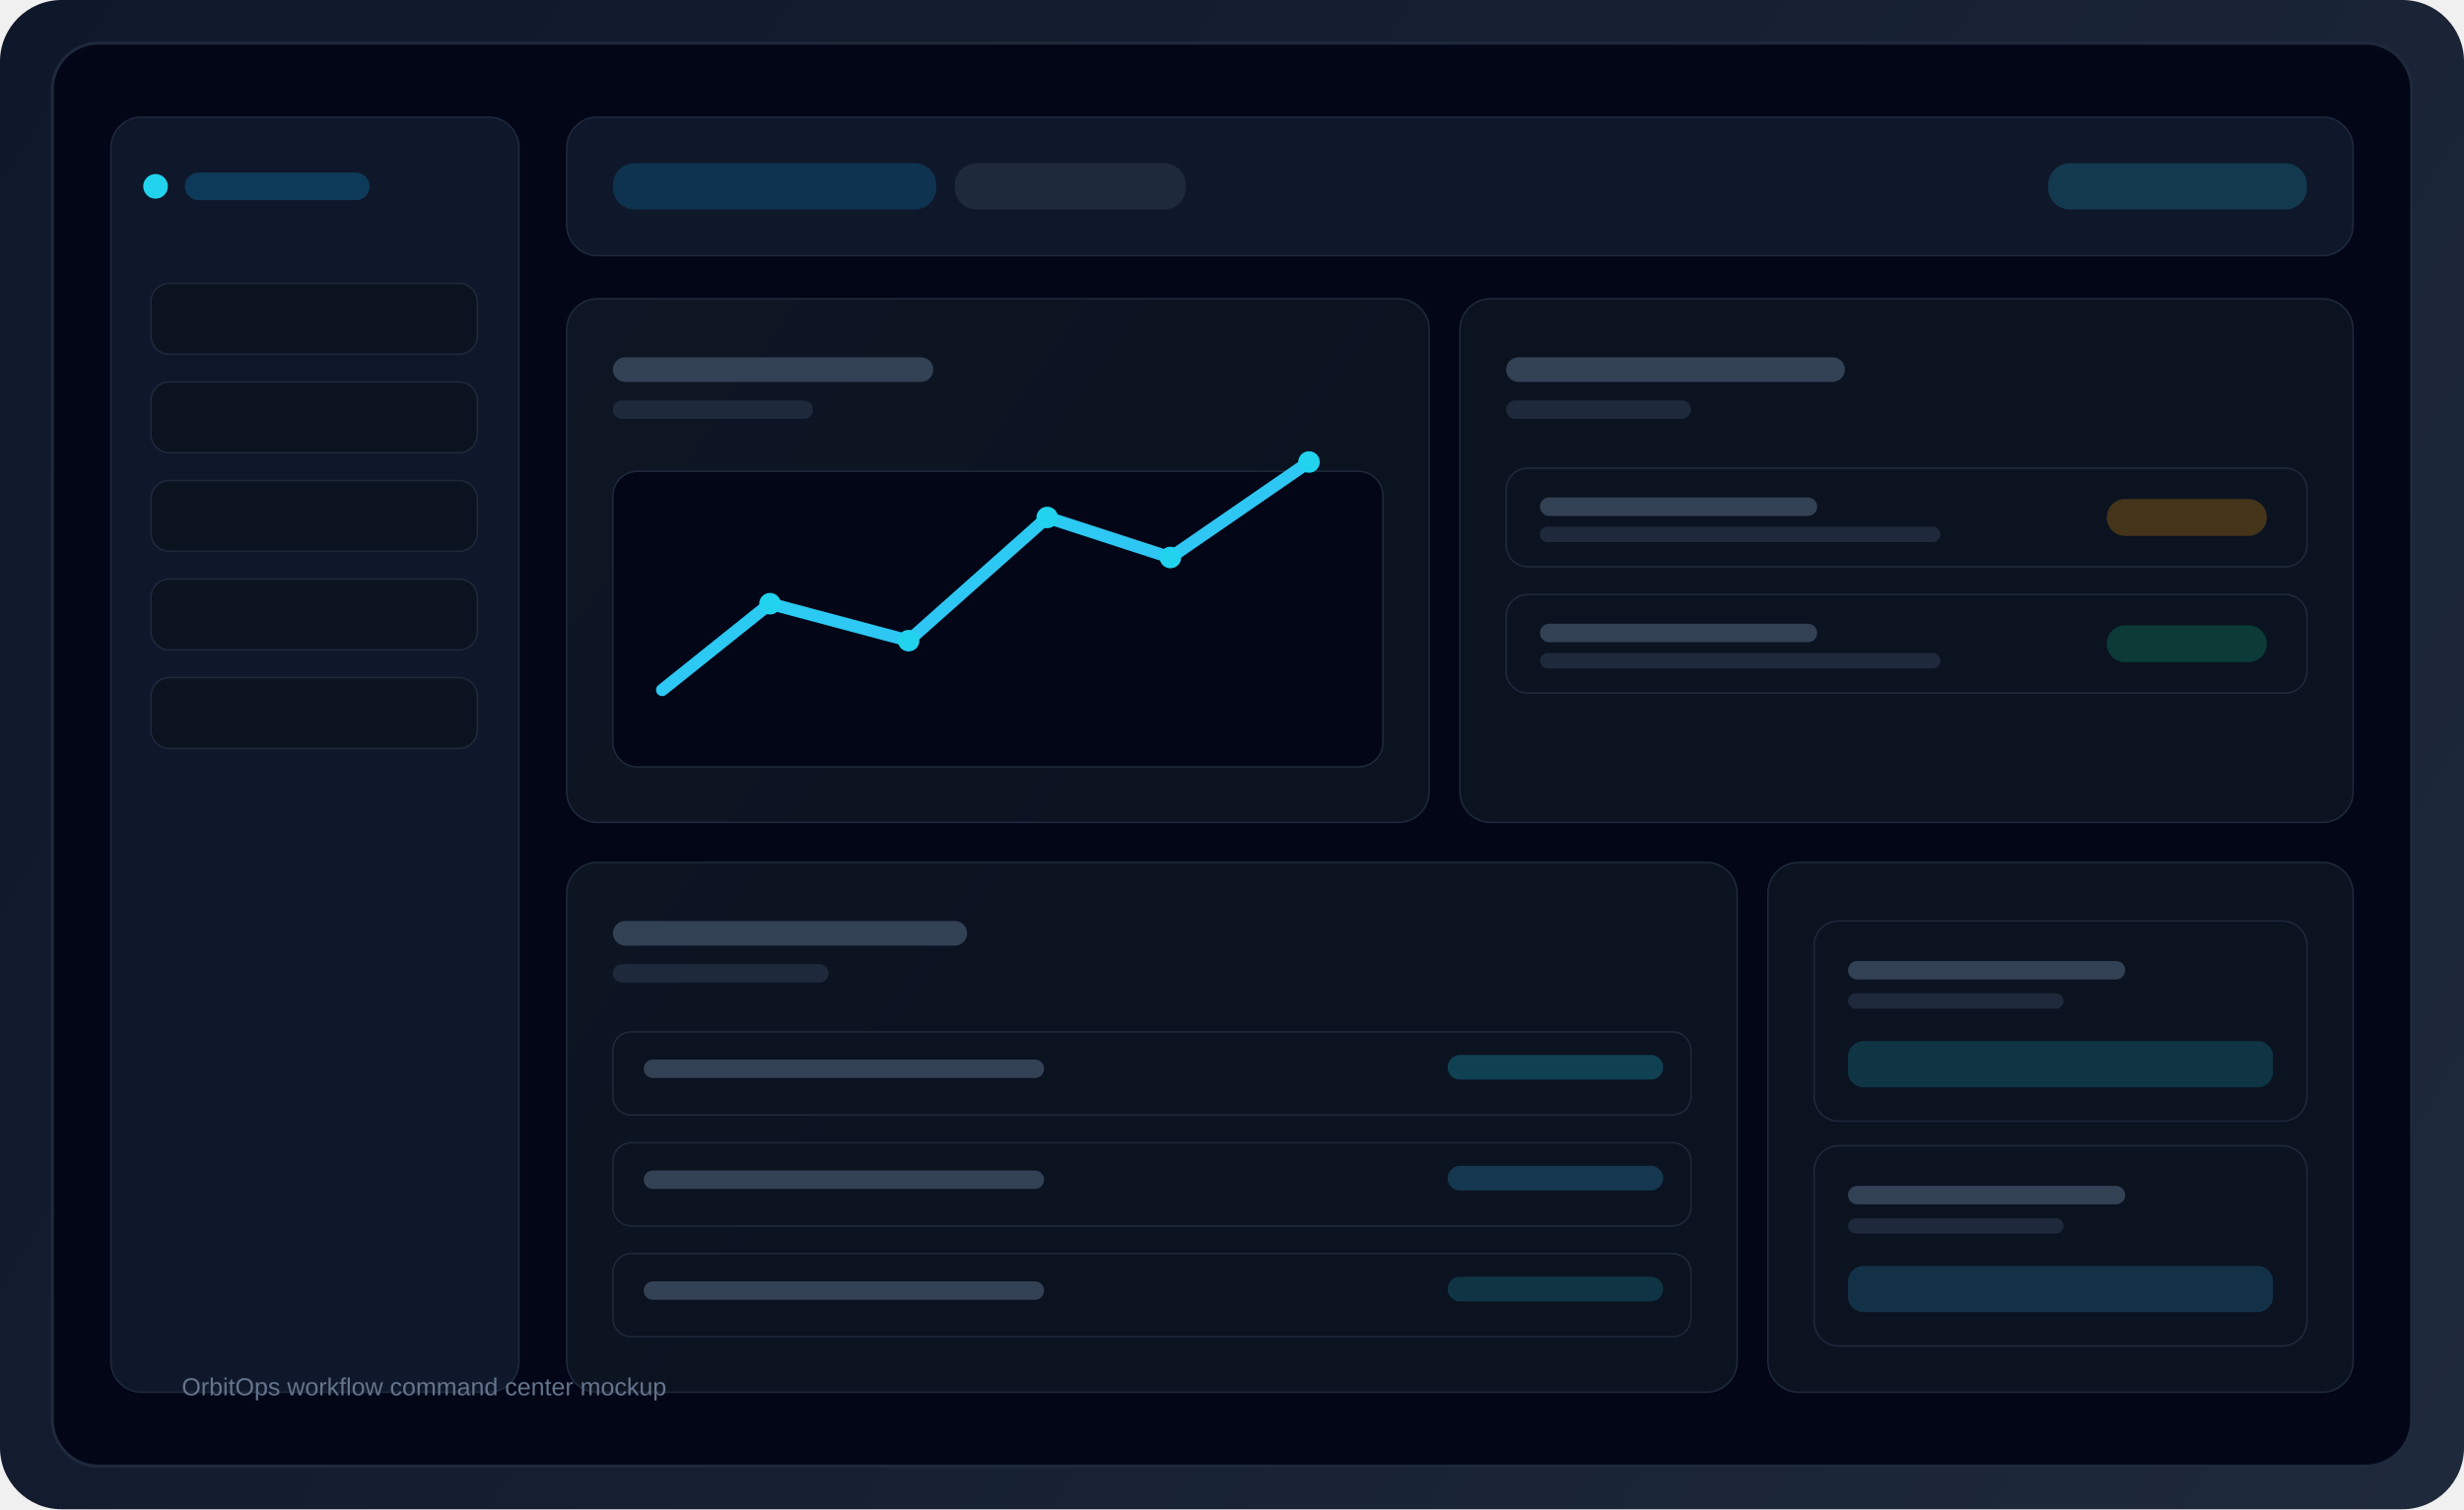
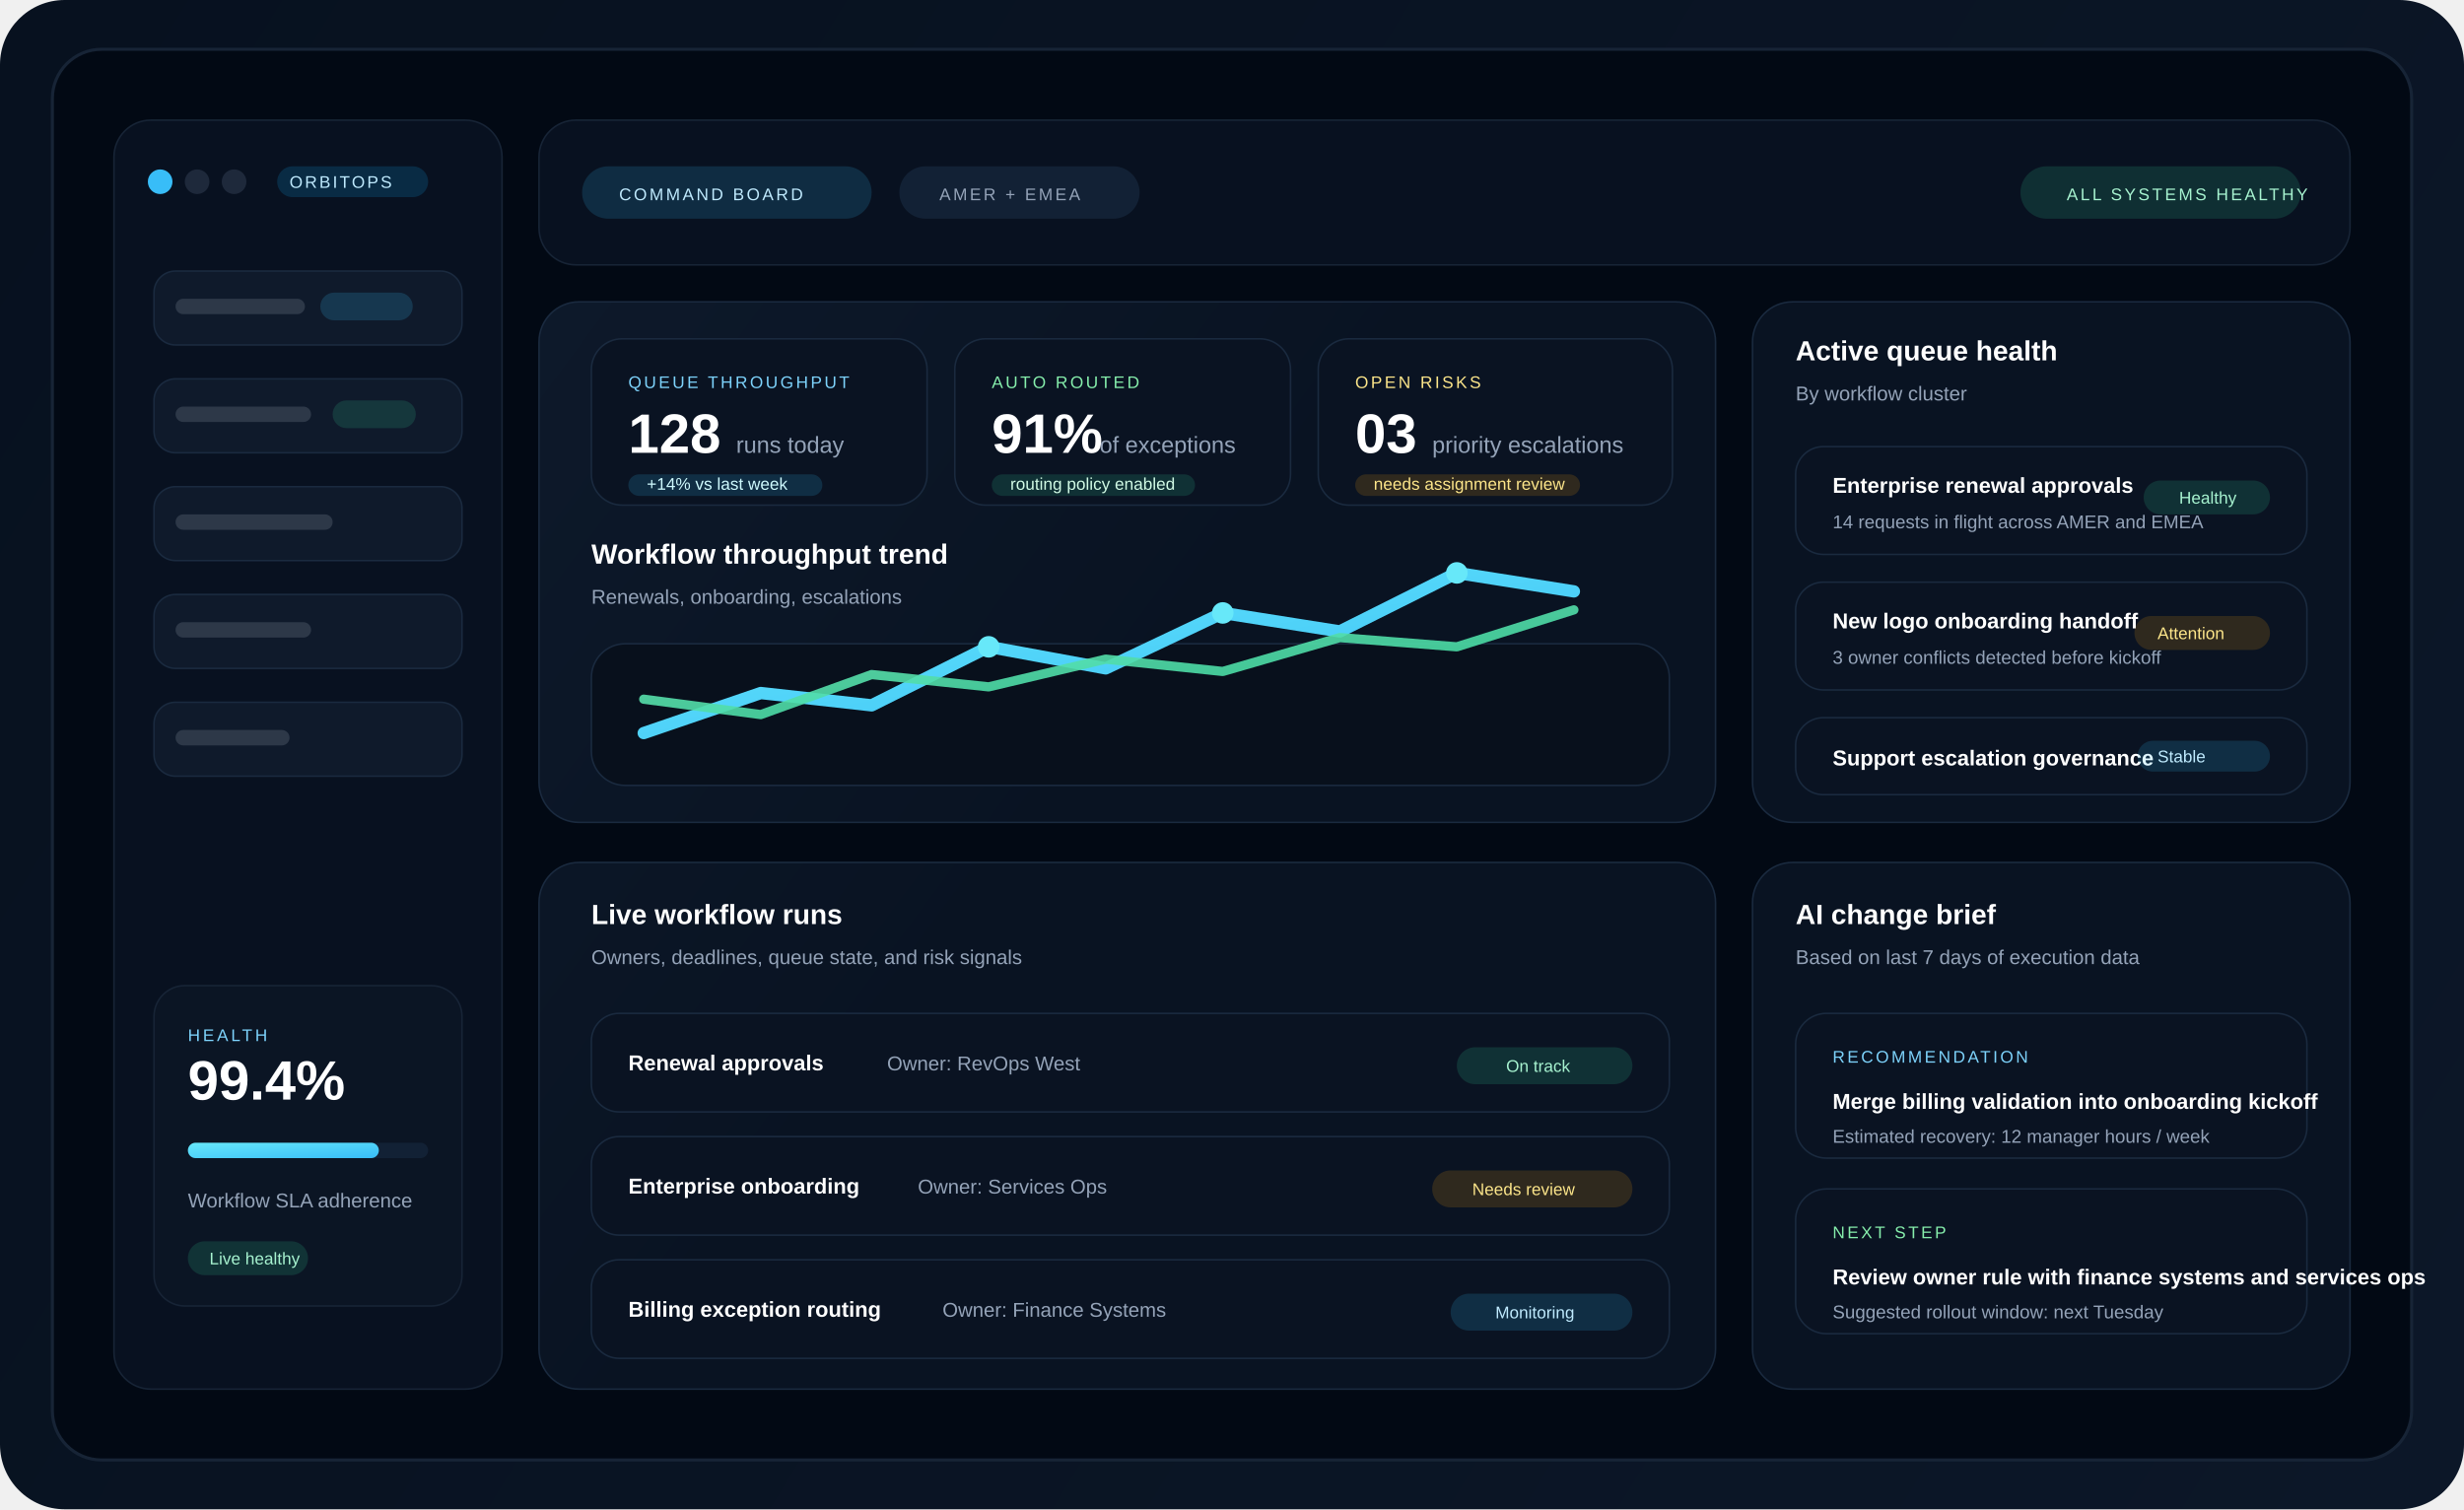
<svg xmlns="http://www.w3.org/2000/svg" width="1600" height="980" viewBox="0 0 1600 980" fill="none" role="img" aria-label="OrbitOps dashboard mockup">
  <defs>
    <linearGradient id="bg" x1="0" y1="0" x2="1600" y2="980" gradientUnits="userSpaceOnUse">
-       <stop stop-color="#0F172A" />
-       <stop offset="1" stop-color="#1E293B" />
+       <stop stop-color="#07111F" />
+       <stop offset="1" stop-color="#0C1728" />
    </linearGradient>
-     <linearGradient id="panel" x1="0" y1="0" x2="760" y2="520" gradientUnits="userSpaceOnUse">
-       <stop stop-color="#111827" />
-       <stop offset="1" stop-color="#0B1220" />
+     <linearGradient id="panel" x1="0" y1="0" x2="700" y2="520" gradientUnits="userSpaceOnUse">
+       <stop stop-color="#111E31" />
+       <stop offset="1" stop-color="#091322" />
    </linearGradient>
-     <linearGradient id="line" x1="0" y1="0" x2="1" y2="1">
-       <stop stop-color="#22D3EE" />
+     <linearGradient id="accent" x1="0" y1="0" x2="1" y2="1">
+       <stop stop-color="#67E8F9" />
      <stop offset="1" stop-color="#38BDF8" />
    </linearGradient>
+     <linearGradient id="mint" x1="0" y1="0" x2="1" y2="1">
+       <stop stop-color="#6EE7B7" />
+       <stop offset="1" stop-color="#34D399" />
+     </linearGradient>
  </defs>
-   <rect width="1600" height="980" rx="40" fill="url(#bg)" />
-   <rect x="34" y="28" width="1532" height="924" rx="30" fill="#020617" stroke="#1E293B" stroke-width="2" />
-   <rect x="72" y="76" width="265" height="828" rx="20" fill="#0F172A" stroke="#1E293B" />
-   <rect x="368" y="76" width="1160" height="90" rx="20" fill="#0F172A" stroke="#1E293B" />
-   <rect x="368" y="194" width="560" height="340" rx="20" fill="url(#panel)" stroke="#1E293B" />
-   <rect x="948" y="194" width="580" height="340" rx="20" fill="url(#panel)" stroke="#1E293B" />
-   <rect x="368" y="560" width="760" height="344" rx="20" fill="url(#panel)" stroke="#1E293B" />
-   <rect x="1148" y="560" width="380" height="344" rx="20" fill="url(#panel)" stroke="#1E293B" />
-   <circle cx="101" cy="121" r="8" fill="#22D3EE" />
-   <rect x="120" y="112" width="120" height="18" rx="9" fill="#0EA5E9" fill-opacity="0.25" />
-   <rect x="98" y="184" width="212" height="46" rx="12" fill="#0B1220" stroke="#1E293B" />
-   <rect x="98" y="248" width="212" height="46" rx="12" fill="#0B1220" stroke="#1E293B" />
-   <rect x="98" y="312" width="212" height="46" rx="12" fill="#0B1220" stroke="#1E293B" />
-   <rect x="98" y="376" width="212" height="46" rx="12" fill="#0B1220" stroke="#1E293B" />
-   <rect x="98" y="440" width="212" height="46" rx="12" fill="#0B1220" stroke="#1E293B" />
-   <rect x="398" y="106" width="210" height="30" rx="14" fill="#0EA5E9" fill-opacity="0.2" />
-   <rect x="620" y="106" width="150" height="30" rx="14" fill="#1E293B" />
-   <rect x="1330" y="106" width="168" height="30" rx="14" fill="#22D3EE" fill-opacity="0.18" />
-   <rect x="398" y="232" width="208" height="16" rx="8" fill="#334155" />
-   <rect x="398" y="260" width="130" height="12" rx="6" fill="#1E293B" />
-   <rect x="398" y="306" width="500" height="192" rx="16" fill="#020617" stroke="#1E293B" />
-   <path d="M430 448L500 392L590 416L680 336L760 362L850 300" stroke="url(#line)" stroke-width="8" stroke-linecap="round" stroke-linejoin="round" />
-   <circle cx="500" cy="392" r="7" fill="#22D3EE" />
-   <circle cx="590" cy="416" r="7" fill="#22D3EE" />
-   <circle cx="680" cy="336" r="7" fill="#22D3EE" />
-   <circle cx="760" cy="362" r="7" fill="#22D3EE" />
-   <circle cx="850" cy="300" r="7" fill="#22D3EE" />
-   <rect x="978" y="232" width="220" height="16" rx="8" fill="#334155" />
-   <rect x="978" y="260" width="120" height="12" rx="6" fill="#1E293B" />
-   <rect x="978" y="304" width="520" height="64" rx="14" fill="#0B1220" stroke="#1E293B" />
-   <rect x="1000" y="323" width="180" height="12" rx="6" fill="#334155" />
-   <rect x="1000" y="342" width="260" height="10" rx="5" fill="#1E293B" />
-   <rect x="1368" y="324" width="104" height="24" rx="12" fill="#F59E0B" fill-opacity="0.24" />
-   <rect x="978" y="386" width="520" height="64" rx="14" fill="#0B1220" stroke="#1E293B" />
-   <rect x="1000" y="405" width="180" height="12" rx="6" fill="#334155" />
-   <rect x="1000" y="424" width="260" height="10" rx="5" fill="#1E293B" />
-   <rect x="1368" y="406" width="104" height="24" rx="12" fill="#10B981" fill-opacity="0.24" />
-   <rect x="398" y="598" width="230" height="16" rx="8" fill="#334155" />
-   <rect x="398" y="626" width="140" height="12" rx="6" fill="#1E293B" />
-   <rect x="398" y="670" width="700" height="54" rx="12" fill="#0B1220" stroke="#1E293B" />
-   <rect x="418" y="688" width="260" height="12" rx="6" fill="#334155" />
-   <rect x="940" y="685" width="140" height="16" rx="8" fill="#22D3EE" fill-opacity="0.25" />
-   <rect x="398" y="742" width="700" height="54" rx="12" fill="#0B1220" stroke="#1E293B" />
-   <rect x="418" y="760" width="260" height="12" rx="6" fill="#334155" />
-   <rect x="940" y="757" width="140" height="16" rx="8" fill="#38BDF8" fill-opacity="0.22" />
-   <rect x="398" y="814" width="700" height="54" rx="12" fill="#0B1220" stroke="#1E293B" />
-   <rect x="418" y="832" width="260" height="12" rx="6" fill="#334155" />
-   <rect x="940" y="829" width="140" height="16" rx="8" fill="#22D3EE" fill-opacity="0.18" />
-   <rect x="1178" y="598" width="320" height="130" rx="16" fill="#0B1220" stroke="#1E293B" />
-   <rect x="1200" y="624" width="180" height="12" rx="6" fill="#334155" />
-   <rect x="1200" y="645" width="140" height="10" rx="5" fill="#1E293B" />
-   <rect x="1200" y="676" width="276" height="30" rx="10" fill="#22D3EE" fill-opacity="0.18" />
-   <rect x="1178" y="744" width="320" height="130" rx="16" fill="#0B1220" stroke="#1E293B" />
-   <rect x="1200" y="770" width="180" height="12" rx="6" fill="#334155" />
-   <rect x="1200" y="791" width="140" height="10" rx="5" fill="#1E293B" />
-   <rect x="1200" y="822" width="276" height="30" rx="10" fill="#38BDF8" fill-opacity="0.18" />
-   <text x="118" y="906" fill="#64748B" font-family="Arial, sans-serif" font-size="16">OrbitOps workflow command center mockup</text>
+   <rect width="1600" height="980" rx="42" fill="url(#bg)" />
+   <rect x="34" y="32" width="1532" height="916" rx="32" fill="#020914" stroke="#172436" stroke-width="2" />
+   <rect x="74" y="78" width="252" height="824" rx="24" fill="#081120" stroke="#172436" />
+   <rect x="350" y="78" width="1176" height="94" rx="24" fill="#081120" stroke="#172436" />
+   <rect x="350" y="196" width="764" height="338" rx="26" fill="url(#panel)" stroke="#1A2A3F" />
+   <rect x="1138" y="196" width="388" height="338" rx="26" fill="url(#panel)" stroke="#1A2A3F" />
+   <rect x="350" y="560" width="764" height="342" rx="26" fill="url(#panel)" stroke="#1A2A3F" />
+   <rect x="1138" y="560" width="388" height="342" rx="26" fill="url(#panel)" stroke="#1A2A3F" />
+   <circle cx="104" cy="118" r="8" fill="#38BDF8" />
+   <circle cx="128" cy="118" r="8" fill="#1E293B" />
+   <circle cx="152" cy="118" r="8" fill="#1E293B" />
+   <rect x="180" y="108" width="98" height="20" rx="10" fill="#0EA5E9" fill-opacity="0.18" />
+   <text x="188" y="122" fill="#BFEAFE" font-family="Arial, sans-serif" font-size="11" letter-spacing="1.4">ORBITOPS</text>
+   <rect x="100" y="176" width="200" height="48" rx="14" fill="#0F1A2B" stroke="#1A2A3F" />
+   <rect x="114" y="194" width="84" height="10" rx="5" fill="#CBD5E1" fill-opacity="0.16" />
+   <rect x="208" y="190" width="60" height="18" rx="9" fill="#38BDF8" fill-opacity="0.18" />
+   <rect x="100" y="246" width="200" height="48" rx="14" fill="#0F1A2B" stroke="#1A2A3F" />
+   <rect x="114" y="264" width="88" height="10" rx="5" fill="#CBD5E1" fill-opacity="0.16" />
+   <rect x="216" y="260" width="54" height="18" rx="9" fill="#34D399" fill-opacity="0.16" />
+   <rect x="100" y="316" width="200" height="48" rx="14" fill="#0F1A2B" stroke="#1A2A3F" />
+   <rect x="114" y="334" width="102" height="10" rx="5" fill="#CBD5E1" fill-opacity="0.16" />
+   <rect x="100" y="386" width="200" height="48" rx="14" fill="#0F1A2B" stroke="#1A2A3F" />
+   <rect x="114" y="404" width="88" height="10" rx="5" fill="#CBD5E1" fill-opacity="0.16" />
+   <rect x="100" y="456" width="200" height="48" rx="14" fill="#0F1A2B" stroke="#1A2A3F" />
+   <rect x="114" y="474" width="74" height="10" rx="5" fill="#CBD5E1" fill-opacity="0.16" />
+   <rect x="100" y="640" width="200" height="208" rx="20" fill="#0B1524" stroke="#172436" />
+   <text x="122" y="676" fill="#7DD3FC" font-family="Arial, sans-serif" font-size="11" letter-spacing="1.8">HEALTH</text>
+   <text x="122" y="714" fill="#FFFFFF" font-family="Arial, sans-serif" font-size="36" font-weight="700">99.4%</text>
+   <rect x="122" y="742" width="156" height="10" rx="5" fill="#122135" />
+   <rect x="122" y="742" width="124" height="10" rx="5" fill="url(#accent)" />
+   <text x="122" y="784" fill="#94A3B8" font-family="Arial, sans-serif" font-size="13">Workflow SLA adherence</text>
+   <rect x="122" y="806" width="78" height="22" rx="11" fill="#34D399" fill-opacity="0.16" />
+   <text x="136" y="821" fill="#A7F3D0" font-family="Arial, sans-serif" font-size="11">Live healthy</text>
+   <rect x="378" y="108" width="188" height="34" rx="17" fill="#38BDF8" fill-opacity="0.16" />
+   <text x="402" y="130" fill="#BFEAFE" font-family="Arial, sans-serif" font-size="11" letter-spacing="1.6">COMMAND BOARD</text>
+   <rect x="584" y="108" width="156" height="34" rx="17" fill="#122135" />
+   <text x="610" y="130" fill="#94A3B8" font-family="Arial, sans-serif" font-size="11" letter-spacing="1.6">AMER + EMEA</text>
+   <rect x="1312" y="108" width="182" height="34" rx="17" fill="#34D399" fill-opacity="0.16" />
+   <text x="1342" y="130" fill="#A7F3D0" font-family="Arial, sans-serif" font-size="11" letter-spacing="1.6">ALL SYSTEMS HEALTHY</text>
+   <rect x="384" y="220" width="218" height="108" rx="20" fill="#0A1322" stroke="#1A2A3F" />
+   <text x="408" y="252" fill="#7DD3FC" font-family="Arial, sans-serif" font-size="11" letter-spacing="1.6">QUEUE THROUGHPUT</text>
+   <text x="408" y="294" fill="#FFFFFF" font-family="Arial, sans-serif" font-size="36" font-weight="700">128</text>
+   <text x="478" y="294" fill="#94A3B8" font-family="Arial, sans-serif" font-size="15">runs today</text>
+   <rect x="408" y="308" width="126" height="14" rx="7" fill="#38BDF8" fill-opacity="0.16" />
+   <text x="420" y="318" fill="#CFFAFE" font-family="Arial, sans-serif" font-size="11">+14% vs last week</text>
+   <rect x="620" y="220" width="218" height="108" rx="20" fill="#0A1322" stroke="#1A2A3F" />
+   <text x="644" y="252" fill="#86EFAC" font-family="Arial, sans-serif" font-size="11" letter-spacing="1.6">AUTO ROUTED</text>
+   <text x="644" y="294" fill="#FFFFFF" font-family="Arial, sans-serif" font-size="36" font-weight="700">91%</text>
+   <text x="714" y="294" fill="#94A3B8" font-family="Arial, sans-serif" font-size="15">of exceptions</text>
+   <rect x="644" y="308" width="132" height="14" rx="7" fill="#34D399" fill-opacity="0.16" />
+   <text x="656" y="318" fill="#D1FAE5" font-family="Arial, sans-serif" font-size="11">routing policy enabled</text>
+   <rect x="856" y="220" width="230" height="108" rx="20" fill="#0A1322" stroke="#1A2A3F" />
+   <text x="880" y="252" fill="#FDE68A" font-family="Arial, sans-serif" font-size="11" letter-spacing="1.6">OPEN RISKS</text>
+   <text x="880" y="294" fill="#FFFFFF" font-family="Arial, sans-serif" font-size="36" font-weight="700">03</text>
+   <text x="930" y="294" fill="#94A3B8" font-family="Arial, sans-serif" font-size="15">priority escalations</text>
+   <rect x="880" y="308" width="146" height="14" rx="7" fill="#F59E0B" fill-opacity="0.16" />
+   <text x="892" y="318" fill="#FDE68A" font-family="Arial, sans-serif" font-size="11">needs assignment review</text>
+   <text x="384" y="366" fill="#FFFFFF" font-family="Arial, sans-serif" font-size="18" font-weight="700">Workflow throughput trend</text>
+   <text x="384" y="392" fill="#94A3B8" font-family="Arial, sans-serif" font-size="13">Renewals, onboarding, escalations</text>
+   <rect x="384" y="418" width="700" height="92" rx="22" fill="#08101C" stroke="#1A2A3F" />
+   <path d="M418 476L494 450L566 458L642 420L718 434L794 398L870 410L946 372L1022 384" stroke="url(#accent)" stroke-width="8" stroke-linecap="round" stroke-linejoin="round" />
+   <path d="M418 454L494 464L566 438L642 446L718 428L794 436L870 414L946 420L1022 396" stroke="url(#mint)" stroke-width="6" stroke-linecap="round" stroke-linejoin="round" opacity="0.9" />
+   <circle cx="642" cy="420" r="7" fill="#67E8F9" />
+   <circle cx="794" cy="398" r="7" fill="#67E8F9" />
+   <circle cx="946" cy="372" r="7" fill="#67E8F9" />
+   <text x="1166" y="234" fill="#FFFFFF" font-family="Arial, sans-serif" font-size="18" font-weight="700">Active queue health</text>
+   <text x="1166" y="260" fill="#94A3B8" font-family="Arial, sans-serif" font-size="13">By workflow cluster</text>
+   <rect x="1166" y="290" width="332" height="70" rx="18" fill="#0A1322" stroke="#1A2A3F" />
+   <text x="1190" y="320" fill="#FFFFFF" font-family="Arial, sans-serif" font-size="14" font-weight="700">Enterprise renewal approvals</text>
+   <text x="1190" y="343" fill="#94A3B8" font-family="Arial, sans-serif" font-size="12">14 requests in flight across AMER and EMEA</text>
+   <rect x="1392" y="312" width="82" height="22" rx="11" fill="#34D399" fill-opacity="0.16" />
+   <text x="1415" y="327" fill="#A7F3D0" font-family="Arial, sans-serif" font-size="11">Healthy</text>
+   <rect x="1166" y="378" width="332" height="70" rx="18" fill="#0A1322" stroke="#1A2A3F" />
+   <text x="1190" y="408" fill="#FFFFFF" font-family="Arial, sans-serif" font-size="14" font-weight="700">New logo onboarding handoff</text>
+   <text x="1190" y="431" fill="#94A3B8" font-family="Arial, sans-serif" font-size="12">3 owner conflicts detected before kickoff</text>
+   <rect x="1386" y="400" width="88" height="22" rx="11" fill="#F59E0B" fill-opacity="0.16" />
+   <text x="1401" y="415" fill="#FDE68A" font-family="Arial, sans-serif" font-size="11">Attention</text>
+   <rect x="1166" y="466" width="332" height="50" rx="18" fill="#0A1322" stroke="#1A2A3F" />
+   <text x="1190" y="497" fill="#FFFFFF" font-family="Arial, sans-serif" font-size="14" font-weight="700">Support escalation governance</text>
+   <rect x="1388" y="481" width="86" height="20" rx="10" fill="#38BDF8" fill-opacity="0.16" />
+   <text x="1401" y="495" fill="#BFEAFE" font-family="Arial, sans-serif" font-size="11">Stable</text>
+   <text x="384" y="600" fill="#FFFFFF" font-family="Arial, sans-serif" font-size="18" font-weight="700">Live workflow runs</text>
+   <text x="384" y="626" fill="#94A3B8" font-family="Arial, sans-serif" font-size="13">Owners, deadlines, queue state, and risk signals</text>
+   <rect x="384" y="658" width="700" height="64" rx="18" fill="#0A1322" stroke="#1A2A3F" />
+   <text x="408" y="695" fill="#FFFFFF" font-family="Arial, sans-serif" font-size="14" font-weight="700">Renewal approvals</text>
+   <text x="576" y="695" fill="#94A3B8" font-family="Arial, sans-serif" font-size="13">Owner: RevOps West</text>
+   <rect x="946" y="680" width="114" height="24" rx="12" fill="#34D399" fill-opacity="0.16" />
+   <text x="978" y="696" fill="#A7F3D0" font-family="Arial, sans-serif" font-size="11">On track</text>
+   <rect x="384" y="738" width="700" height="64" rx="18" fill="#0A1322" stroke="#1A2A3F" />
+   <text x="408" y="775" fill="#FFFFFF" font-family="Arial, sans-serif" font-size="14" font-weight="700">Enterprise onboarding</text>
+   <text x="596" y="775" fill="#94A3B8" font-family="Arial, sans-serif" font-size="13">Owner: Services Ops</text>
+   <rect x="930" y="760" width="130" height="24" rx="12" fill="#F59E0B" fill-opacity="0.16" />
+   <text x="956" y="776" fill="#FDE68A" font-family="Arial, sans-serif" font-size="11">Needs review</text>
+   <rect x="384" y="818" width="700" height="64" rx="18" fill="#0A1322" stroke="#1A2A3F" />
+   <text x="408" y="855" fill="#FFFFFF" font-family="Arial, sans-serif" font-size="14" font-weight="700">Billing exception routing</text>
+   <text x="612" y="855" fill="#94A3B8" font-family="Arial, sans-serif" font-size="13">Owner: Finance Systems</text>
+   <rect x="942" y="840" width="118" height="24" rx="12" fill="#38BDF8" fill-opacity="0.16" />
+   <text x="971" y="856" fill="#BFEAFE" font-family="Arial, sans-serif" font-size="11">Monitoring</text>
+   <text x="1166" y="600" fill="#FFFFFF" font-family="Arial, sans-serif" font-size="18" font-weight="700">AI change brief</text>
+   <text x="1166" y="626" fill="#94A3B8" font-family="Arial, sans-serif" font-size="13">Based on last 7 days of execution data</text>
+   <rect x="1166" y="658" width="332" height="94" rx="20" fill="#0A1322" stroke="#1A2A3F" />
+   <text x="1190" y="690" fill="#7DD3FC" font-family="Arial, sans-serif" font-size="11" letter-spacing="1.6">RECOMMENDATION</text>
+   <text x="1190" y="720" fill="#FFFFFF" font-family="Arial, sans-serif" font-size="14" font-weight="700">Merge billing validation into onboarding kickoff</text>
+   <text x="1190" y="742" fill="#94A3B8" font-family="Arial, sans-serif" font-size="12">Estimated recovery: 12 manager hours / week</text>
+   <rect x="1166" y="772" width="332" height="94" rx="20" fill="#0A1322" stroke="#1A2A3F" />
+   <text x="1190" y="804" fill="#86EFAC" font-family="Arial, sans-serif" font-size="11" letter-spacing="1.6">NEXT STEP</text>
+   <text x="1190" y="834" fill="#FFFFFF" font-family="Arial, sans-serif" font-size="14" font-weight="700">Review owner rule with finance systems and services ops</text>
+   <text x="1190" y="856" fill="#94A3B8" font-family="Arial, sans-serif" font-size="12">Suggested rollout window: next Tuesday</text>
</svg>
